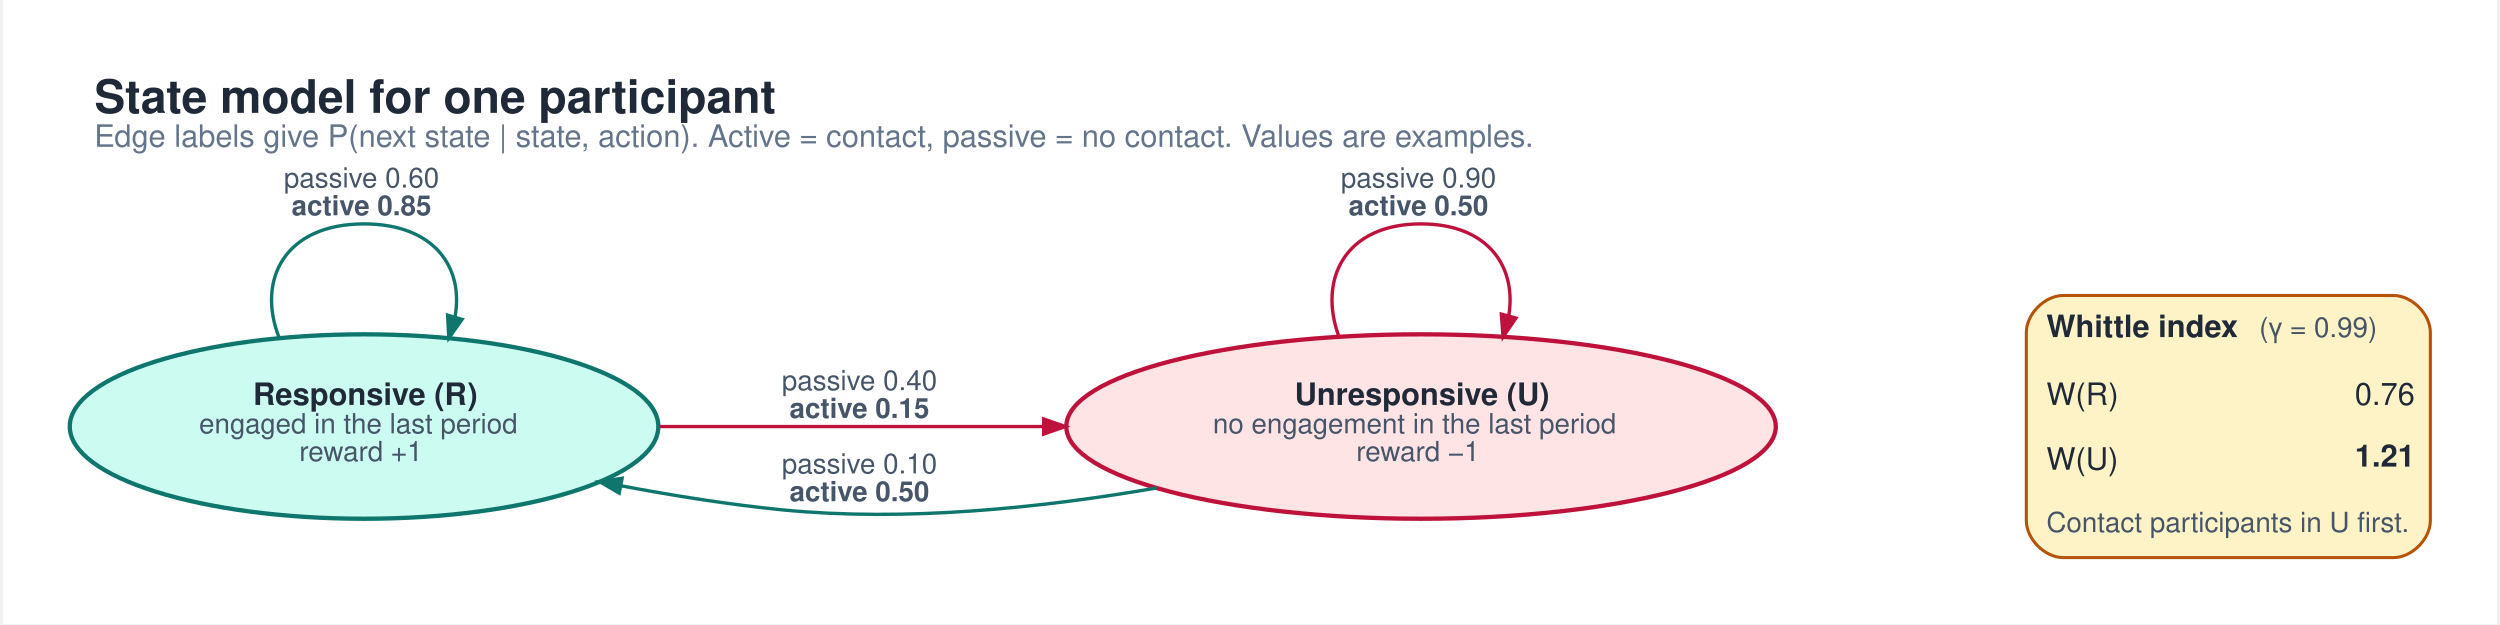
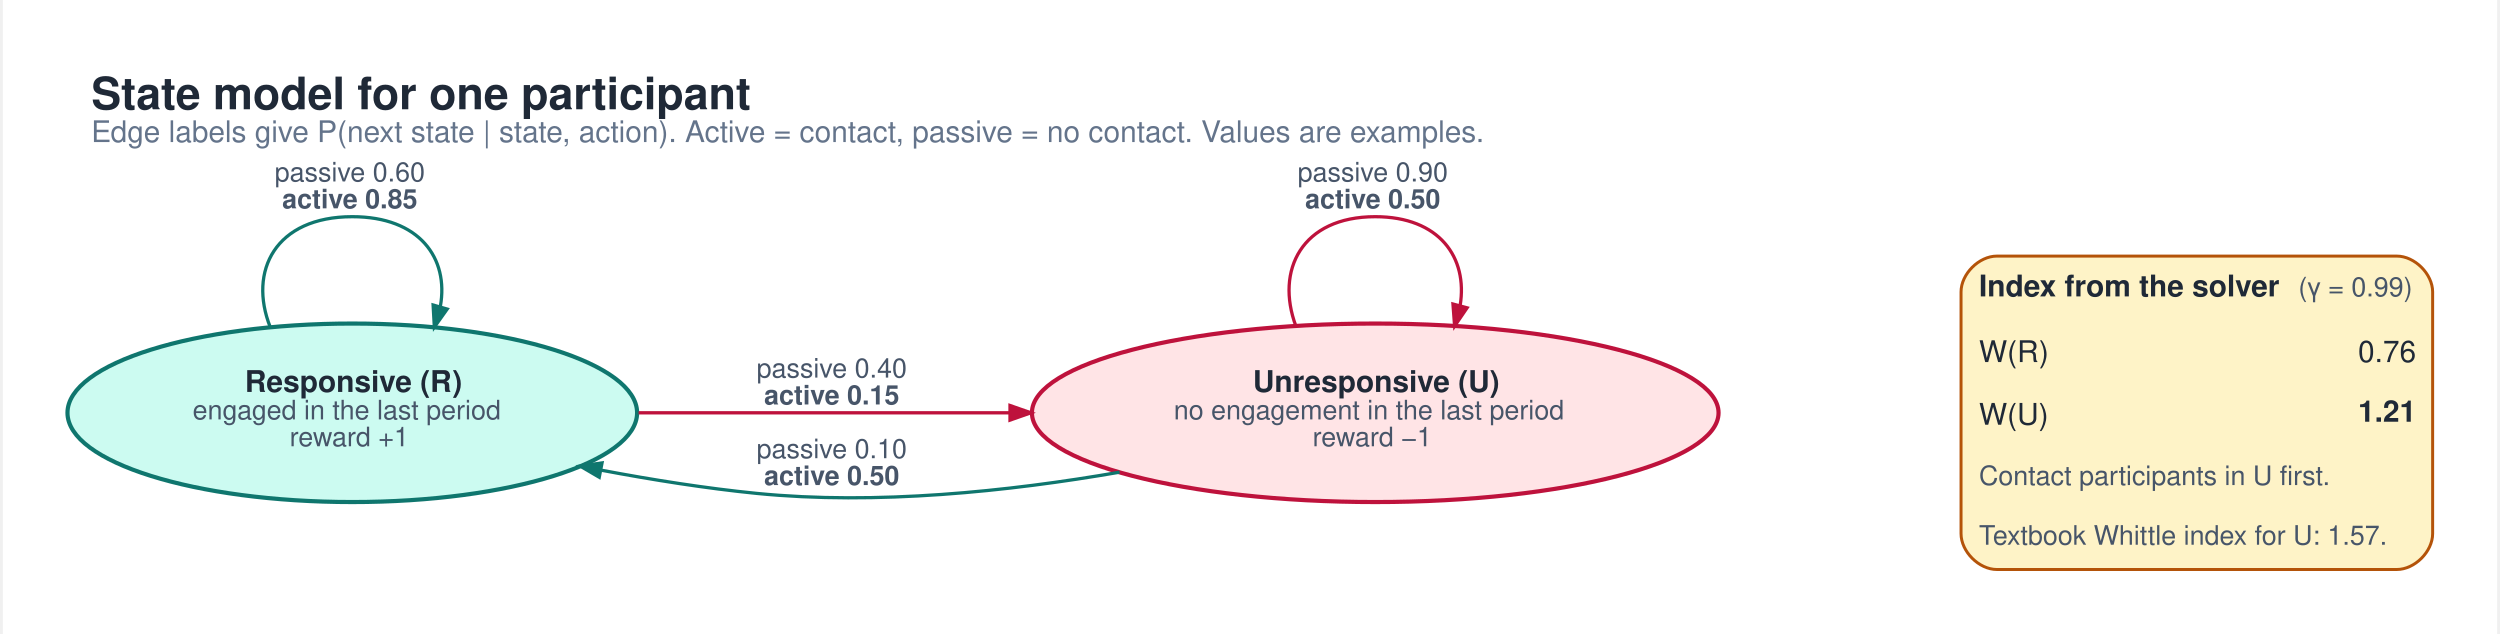
- <svg xmlns="http://www.w3.org/2000/svg" width="809pt" height="202pt" viewBox="0.00 0.00 808.64 202.40">
-   <g id="graph0" class="graph" transform="scale(1 1) rotate(0) translate(21.6 180.8)">
-     <polygon fill="#ffffff" stroke="transparent" points="-21.6,21.6 -21.6,-180.8 787.04,-180.8 787.04,21.6 -21.6,21.6" />
-     <text text-anchor="start" x="8" y="-144.2" font-family="Helvetica,Arial,sans-serif" font-weight="bold" font-size="15.00" fill="#1f2937">State model for one participant</text>
-     <text text-anchor="start" x="8" y="-133.2" font-family="Helvetica,Arial,sans-serif" font-size="10.00" fill="#64748b">Edge labels give P(next state | state, action). Active = contact, passive = no contact. Values are examples.</text>
+ <svg xmlns="http://www.w3.org/2000/svg" width="836pt" height="212pt" viewBox="0.00 0.00 835.64 212.40">
+   <g id="graph0" class="graph" transform="scale(1 1) rotate(0) translate(21.6 190.8)">
+     <polygon fill="#ffffff" stroke="transparent" points="-21.6,21.6 -21.6,-190.8 814.04,-190.8 814.04,21.6 -21.6,21.6" />
+     <text text-anchor="start" x="8" y="-154.2" font-family="Helvetica,Arial,sans-serif" font-weight="bold" font-size="15.00" fill="#1f2937">State model for one participant</text>
+     <text text-anchor="start" x="8" y="-143.2" font-family="Helvetica,Arial,sans-serif" font-size="10.00" fill="#64748b">Edge labels give P(next state | state, action). Active = contact, passive = no contact. Values are examples.</text>
    <g id="node1" class="node">
-       <ellipse fill="#ccfbf1" stroke="#0f766e" stroke-width="1.4" cx="95.46" cy="-42.5" rx="95.42" ry="29.9" />
-       <text text-anchor="start" x="59.46" y="-49.5" font-family="Helvetica,Arial,sans-serif" font-weight="bold" font-size="10.00" fill="#1f2937">Responsive (R)</text>
-       <text text-anchor="start" x="41.96" y="-40.3" font-family="Helvetica,Arial,sans-serif" font-size="9.00" fill="#475569">engaged in the last period</text>
-       <text text-anchor="start" x="74.46" y="-31.3" font-family="Helvetica,Arial,sans-serif" font-size="9.00" fill="#475569">reward +1</text>
+       <ellipse fill="#ccfbf1" stroke="#0f766e" stroke-width="1.4" cx="95.46" cy="-52.5" rx="95.42" ry="29.9" />
+       <text text-anchor="start" x="59.46" y="-59.5" font-family="Helvetica,Arial,sans-serif" font-weight="bold" font-size="10.00" fill="#1f2937">Responsive (R)</text>
+       <text text-anchor="start" x="41.96" y="-50.3" font-family="Helvetica,Arial,sans-serif" font-size="9.00" fill="#475569">engaged in the last period</text>
+       <text text-anchor="start" x="74.46" y="-41.3" font-family="Helvetica,Arial,sans-serif" font-size="9.00" fill="#475569">reward +1</text>
    </g>
    <g id="edge1" class="edge">
-       <path fill="none" stroke="#0f766e" stroke-width="1.1" d="M67.97,-71.2C60.51,-90 69.68,-108.2 95.46,-108.2 118.02,-108.2 127.85,-94.27 124.97,-78.19" />
-       <polygon fill="#0f766e" stroke="#0f766e" stroke-width="1.1" points="127.25,-77.25 122.95,-71.2 122.54,-78.61 127.25,-77.25" />
-       <text text-anchor="start" x="69.46" y="-120" font-family="Helvetica,Arial,sans-serif" font-size="9.00" fill="#475569">passive 0.60</text>
-       <text text-anchor="start" x="71.96" y="-111" font-family="Helvetica,Arial,sans-serif" font-weight="bold" font-size="9.00" fill="#475569">active 0.85</text>
+       <path fill="none" stroke="#0f766e" stroke-width="1.1" d="M67.97,-81.2C60.51,-100 69.68,-118.2 95.46,-118.2 118.02,-118.2 127.85,-104.27 124.97,-88.19" />
+       <polygon fill="#0f766e" stroke="#0f766e" stroke-width="1.1" points="127.25,-87.25 122.95,-81.2 122.54,-88.61 127.25,-87.25" />
+       <text text-anchor="start" x="69.46" y="-130" font-family="Helvetica,Arial,sans-serif" font-size="9.00" fill="#475569">passive 0.60</text>
+       <text text-anchor="start" x="71.96" y="-121" font-family="Helvetica,Arial,sans-serif" font-weight="bold" font-size="9.00" fill="#475569">active 0.85</text>
    </g>
    <g id="node2" class="node">
-       <ellipse fill="#ffe4e6" stroke="#be123c" stroke-width="1.4" cx="438.18" cy="-42.5" rx="115.02" ry="29.9" />
-       <text text-anchor="start" x="397.18" y="-49.5" font-family="Helvetica,Arial,sans-serif" font-weight="bold" font-size="10.00" fill="#1f2937">Unresponsive (U)</text>
-       <text text-anchor="start" x="370.68" y="-40.3" font-family="Helvetica,Arial,sans-serif" font-size="9.00" fill="#475569">no engagement in the last period</text>
-       <text text-anchor="start" x="417.18" y="-31.3" font-family="Helvetica,Arial,sans-serif" font-size="9.00" fill="#475569">reward −1</text>
+       <ellipse fill="#ffe4e6" stroke="#be123c" stroke-width="1.4" cx="438.18" cy="-52.5" rx="115.02" ry="29.9" />
+       <text text-anchor="start" x="397.18" y="-59.5" font-family="Helvetica,Arial,sans-serif" font-weight="bold" font-size="10.00" fill="#1f2937">Unresponsive (U)</text>
+       <text text-anchor="start" x="370.68" y="-50.3" font-family="Helvetica,Arial,sans-serif" font-size="9.00" fill="#475569">no engagement in the last period</text>
+       <text text-anchor="start" x="417.18" y="-41.3" font-family="Helvetica,Arial,sans-serif" font-size="9.00" fill="#475569">reward −1</text>
    </g>
    <g id="edge2" class="edge">
-       <path fill="none" stroke="#be123c" stroke-width="1.1" d="M191.37,-42.5C229.9,-42.5 274.88,-42.5 315.76,-42.5" />
-       <polygon fill="#be123c" stroke="#be123c" stroke-width="1.1" points="315.81,-44.95 322.81,-42.5 315.81,-40.05 315.81,-44.95" />
-       <text text-anchor="start" x="230.92" y="-54.3" font-family="Helvetica,Arial,sans-serif" font-size="9.00" fill="#475569">passive 0.40</text>
-       <text text-anchor="start" x="233.42" y="-45.3" font-family="Helvetica,Arial,sans-serif" font-weight="bold" font-size="9.00" fill="#475569">active 0.15</text>
+       <path fill="none" stroke="#be123c" stroke-width="1.1" d="M191.37,-52.5C229.9,-52.5 274.88,-52.5 315.76,-52.5" />
+       <polygon fill="#be123c" stroke="#be123c" stroke-width="1.1" points="315.81,-54.95 322.81,-52.5 315.81,-50.05 315.81,-54.95" />
+       <text text-anchor="start" x="230.92" y="-64.3" font-family="Helvetica,Arial,sans-serif" font-size="9.00" fill="#475569">passive 0.40</text>
+       <text text-anchor="start" x="233.42" y="-55.3" font-family="Helvetica,Arial,sans-serif" font-weight="bold" font-size="9.00" fill="#475569">active 0.15</text>
    </g>
    <g id="edge3" class="edge">
-       <path fill="none" stroke="#0f766e" stroke-width="1.1" d="M352.52,-22.6C315.28,-16.13 270.99,-11.52 230.92,-15.5 214.02,-17.18 196.11,-20.02 179.05,-23.24" />
-       <polygon fill="#0f766e" stroke="#0f766e" stroke-width="1.1" points="178.2,-20.91 171.8,-24.64 179.13,-25.72 178.2,-20.91" />
-       <text text-anchor="start" x="230.92" y="-27.3" font-family="Helvetica,Arial,sans-serif" font-size="9.00" fill="#475569">passive 0.10</text>
-       <text text-anchor="start" x="233.42" y="-18.3" font-family="Helvetica,Arial,sans-serif" font-weight="bold" font-size="9.00" fill="#475569">active 0.50</text>
+       <path fill="none" stroke="#0f766e" stroke-width="1.1" d="M352.52,-32.6C315.28,-26.13 270.99,-21.52 230.92,-25.5 214.02,-27.18 196.11,-30.02 179.05,-33.24" />
+       <polygon fill="#0f766e" stroke="#0f766e" stroke-width="1.1" points="178.2,-30.91 171.8,-34.64 179.13,-35.72 178.2,-30.91" />
+       <text text-anchor="start" x="230.92" y="-37.3" font-family="Helvetica,Arial,sans-serif" font-size="9.00" fill="#475569">passive 0.10</text>
+       <text text-anchor="start" x="233.42" y="-28.3" font-family="Helvetica,Arial,sans-serif" font-weight="bold" font-size="9.00" fill="#475569">active 0.50</text>
    </g>
    <g id="edge4" class="edge">
-       <path fill="none" stroke="#be123c" stroke-width="1.1" d="M411.59,-71.55C404.65,-90.22 413.51,-108.2 438.18,-108.2 459.76,-108.2 469.24,-94.44 466.63,-78.48" />
-       <polygon fill="#be123c" stroke="#be123c" stroke-width="1.1" points="468.95,-77.67 464.77,-71.55 464.22,-78.94 468.95,-77.67" />
-       <text text-anchor="start" x="412.18" y="-120" font-family="Helvetica,Arial,sans-serif" font-size="9.00" fill="#475569">passive 0.90</text>
-       <text text-anchor="start" x="414.68" y="-111" font-family="Helvetica,Arial,sans-serif" font-weight="bold" font-size="9.00" fill="#475569">active 0.50</text>
+       <path fill="none" stroke="#be123c" stroke-width="1.1" d="M411.59,-81.55C404.65,-100.22 413.51,-118.2 438.18,-118.2 459.76,-118.2 469.24,-104.44 466.63,-88.48" />
+       <polygon fill="#be123c" stroke="#be123c" stroke-width="1.1" points="468.95,-87.67 464.77,-81.55 464.22,-88.94 468.95,-87.67" />
+       <text text-anchor="start" x="412.18" y="-130" font-family="Helvetica,Arial,sans-serif" font-size="9.00" fill="#475569">passive 0.90</text>
+       <text text-anchor="start" x="414.68" y="-121" font-family="Helvetica,Arial,sans-serif" font-weight="bold" font-size="9.00" fill="#475569">active 0.50</text>
    </g>
    <g id="node3" class="node">
-       <path fill="#fef3c7" stroke="transparent" d="M646.44,0C646.44,0 753.44,0 753.44,0 759.44,0 765.44,-6 765.44,-12 765.44,-12 765.44,-73 765.44,-73 765.44,-79 759.44,-85 753.44,-85 753.44,-85 646.44,-85 646.44,-85 640.44,-85 634.44,-79 634.44,-73 634.44,-73 634.44,-12 634.44,-12 634.44,-6 640.44,0 646.44,0" />
-       <text text-anchor="start" x="640.94" y="-71.5" font-family="Helvetica,Arial,sans-serif" font-weight="bold" font-size="10.00" fill="#1f2937">Whittle index</text>
-       <text text-anchor="start" x="702.94" y="-71.5" font-family="Helvetica,Arial,sans-serif" font-size="10.00" fill="#1f2937">  </text>
-       <text text-anchor="start" x="709.94" y="-71.5" font-family="Helvetica,Arial,sans-serif" font-size="9.00" fill="#475569">(γ = 0.99)</text>
-       <text text-anchor="start" x="640.94" y="-49.5" font-family="Helvetica,Arial,sans-serif" font-size="10.00" fill="#1f2937">W(R)</text>
-       <text text-anchor="start" x="740.94" y="-49.5" font-family="Helvetica,Arial,sans-serif" font-size="10.00" fill="#1f2937">0.76</text>
-       <text text-anchor="start" x="640.94" y="-28.5" font-family="Helvetica,Arial,sans-serif" font-size="10.00" fill="#1f2937">W(U)</text>
-       <text text-anchor="start" x="740.94" y="-29.5" font-family="Helvetica,Arial,sans-serif" font-weight="bold" font-size="10.00" fill="#1f2937">1.21</text>
-       <text text-anchor="start" x="640.94" y="-8.3" font-family="Helvetica,Arial,sans-serif" font-size="9.00" fill="#475569">Contact participants in U first.</text>
-       <path fill="none" stroke="#b45309" d="M646.44,0C646.44,0 753.44,0 753.44,0 759.44,0 765.44,-6 765.44,-12 765.44,-12 765.44,-73 765.44,-73 765.44,-79 759.44,-85 753.44,-85 753.44,-85 646.44,-85 646.44,-85 640.44,-85 634.44,-79 634.44,-73 634.44,-73 634.44,-12 634.44,-12 634.44,-6 640.44,0 646.44,0" />
+       <path fill="#fef3c7" stroke="transparent" d="M646.44,0C646.44,0 780.44,0 780.44,0 786.44,0 792.44,-6 792.44,-12 792.44,-12 792.44,-93 792.44,-93 792.44,-99 786.44,-105 780.44,-105 780.44,-105 646.44,-105 646.44,-105 640.44,-105 634.44,-99 634.44,-93 634.44,-93 634.44,-12 634.44,-12 634.44,-6 640.44,0 646.44,0" />
+       <text text-anchor="start" x="640.44" y="-91.5" font-family="Helvetica,Arial,sans-serif" font-weight="bold" font-size="10.00" fill="#1f2937">Index from the solver</text>
+       <text text-anchor="start" x="740.44" y="-91.5" font-family="Helvetica,Arial,sans-serif" font-size="10.00" fill="#1f2937">  </text>
+       <text text-anchor="start" x="747.44" y="-91.5" font-family="Helvetica,Arial,sans-serif" font-size="9.00" fill="#475569">(γ = 0.99)</text>
+       <text text-anchor="start" x="640.44" y="-69.5" font-family="Helvetica,Arial,sans-serif" font-size="10.00" fill="#1f2937">W(R)</text>
+       <text text-anchor="start" x="767.44" y="-69.5" font-family="Helvetica,Arial,sans-serif" font-size="10.00" fill="#1f2937">0.76</text>
+       <text text-anchor="start" x="640.44" y="-48.5" font-family="Helvetica,Arial,sans-serif" font-size="10.00" fill="#1f2937">W(U)</text>
+       <text text-anchor="start" x="767.44" y="-49.5" font-family="Helvetica,Arial,sans-serif" font-weight="bold" font-size="10.00" fill="#1f2937">1.21</text>
+       <text text-anchor="start" x="640.44" y="-28.3" font-family="Helvetica,Arial,sans-serif" font-size="9.00" fill="#475569">Contact participants in U first.</text>
+       <text text-anchor="start" x="640.44" y="-8.3" font-family="Helvetica,Arial,sans-serif" font-size="9.00" fill="#475569">Textbook Whittle index for U: 1.57.</text>
+       <path fill="none" stroke="#b45309" d="M646.44,0C646.44,0 780.44,0 780.44,0 786.44,0 792.44,-6 792.44,-12 792.44,-12 792.44,-93 792.44,-93 792.44,-99 786.44,-105 780.44,-105 780.44,-105 646.44,-105 646.44,-105 640.44,-105 634.44,-99 634.44,-93 634.44,-93 634.44,-12 634.44,-12 634.44,-6 640.44,0 646.44,0" />
    </g>
  </g>
</svg>
